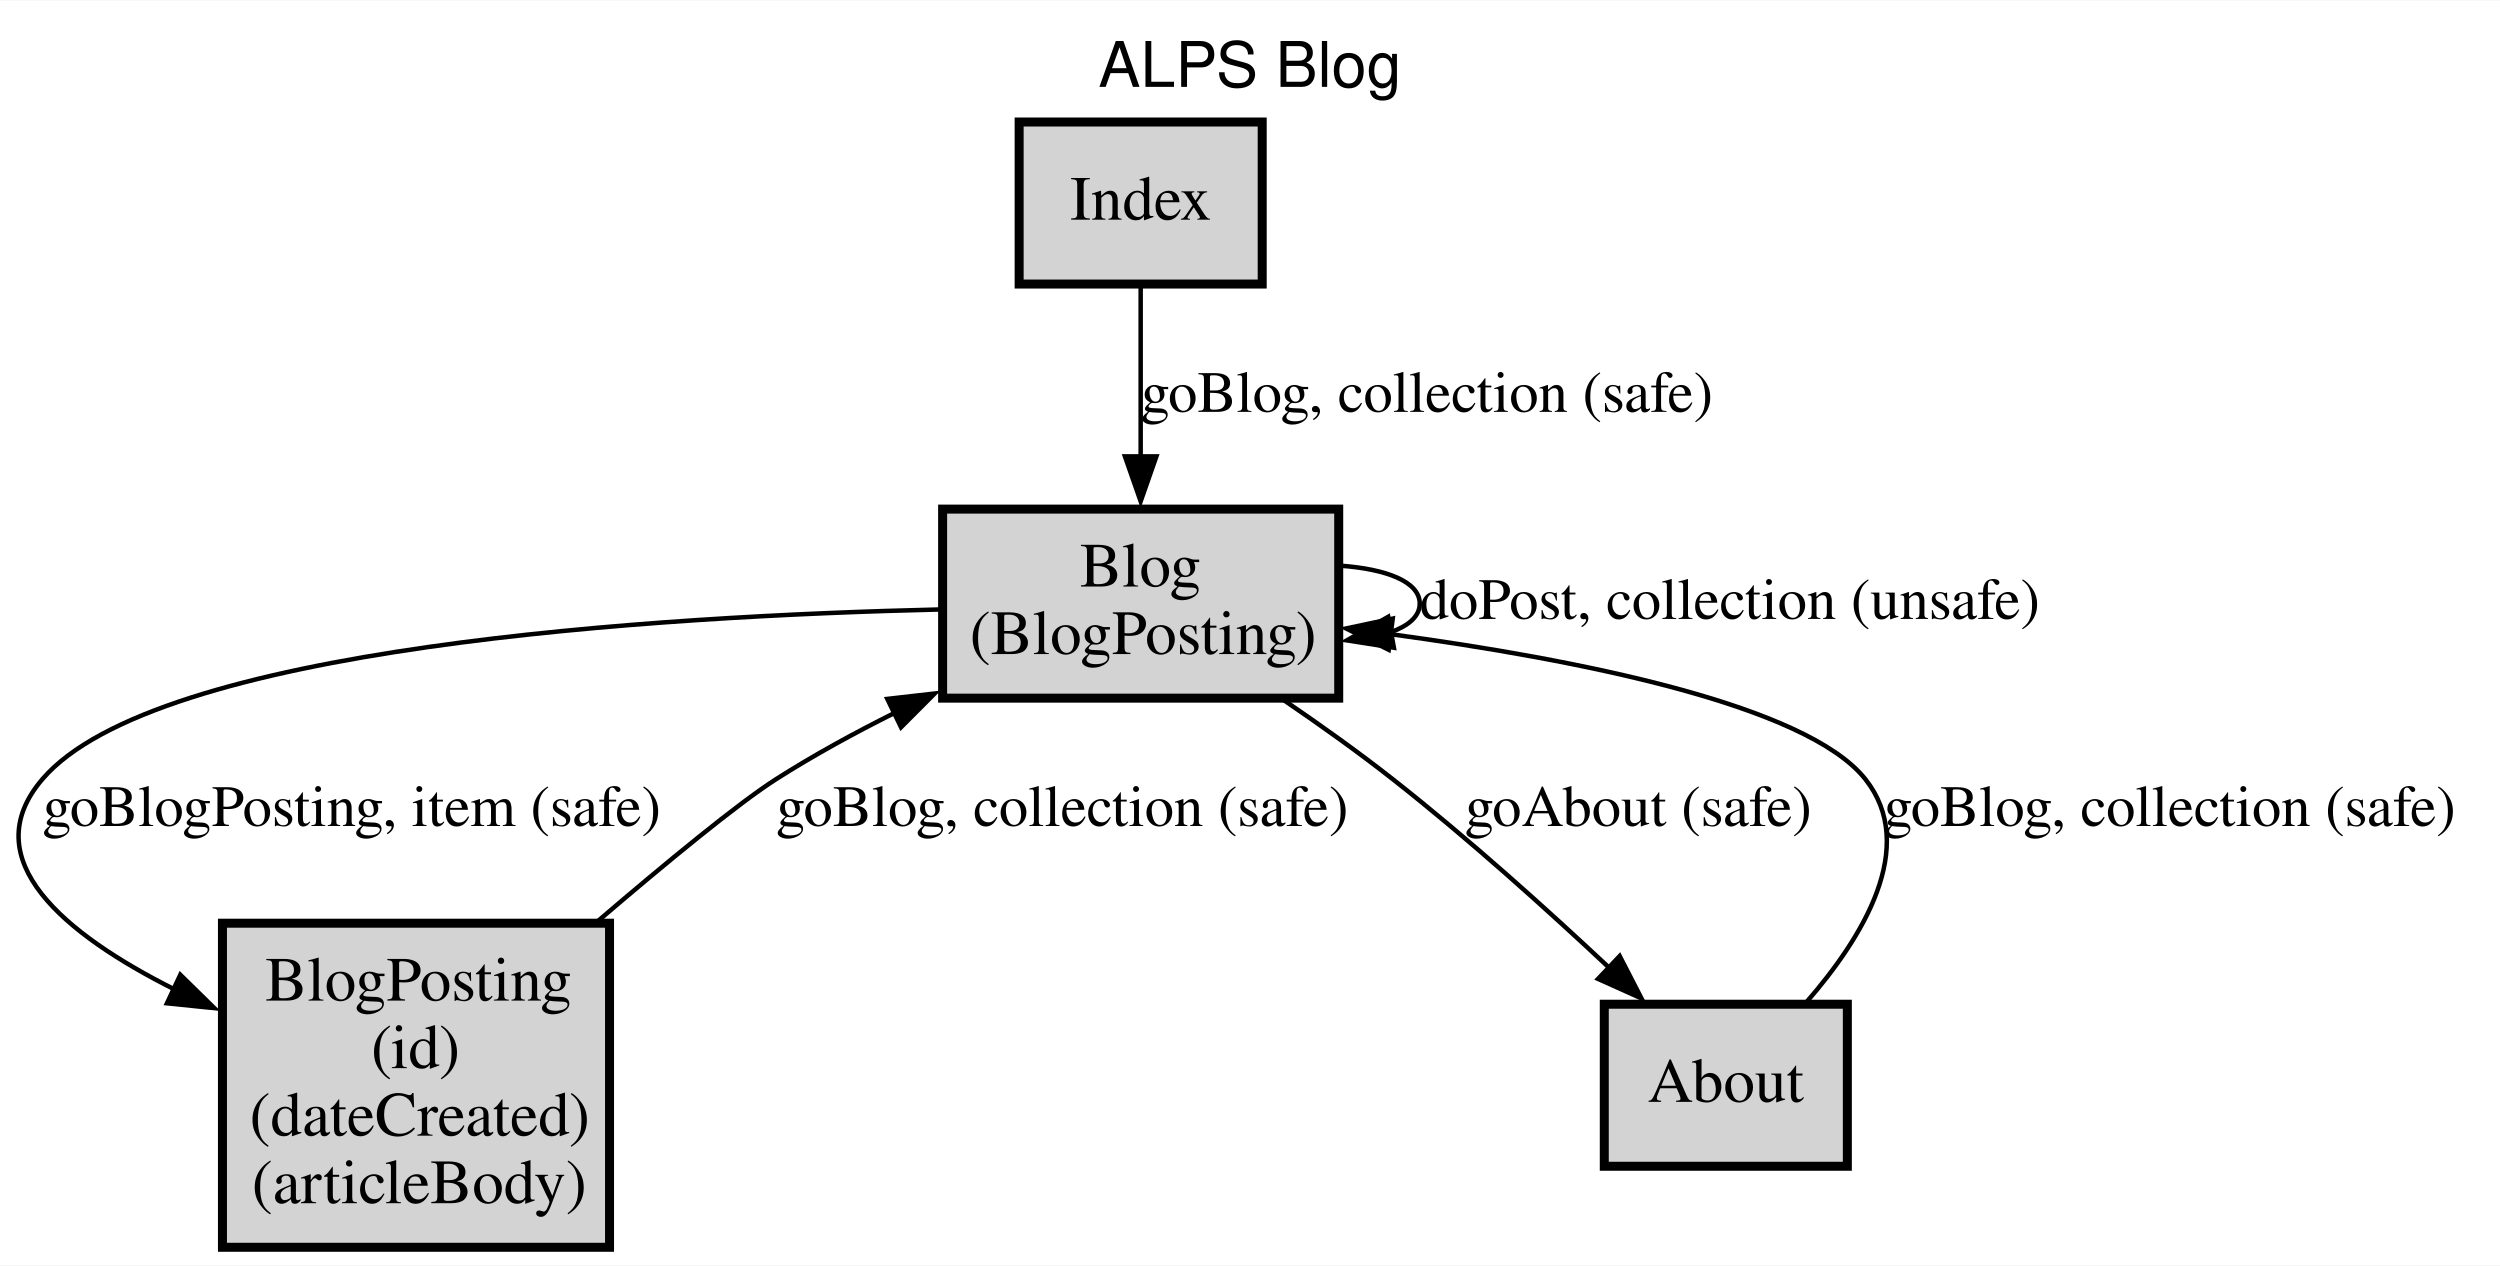
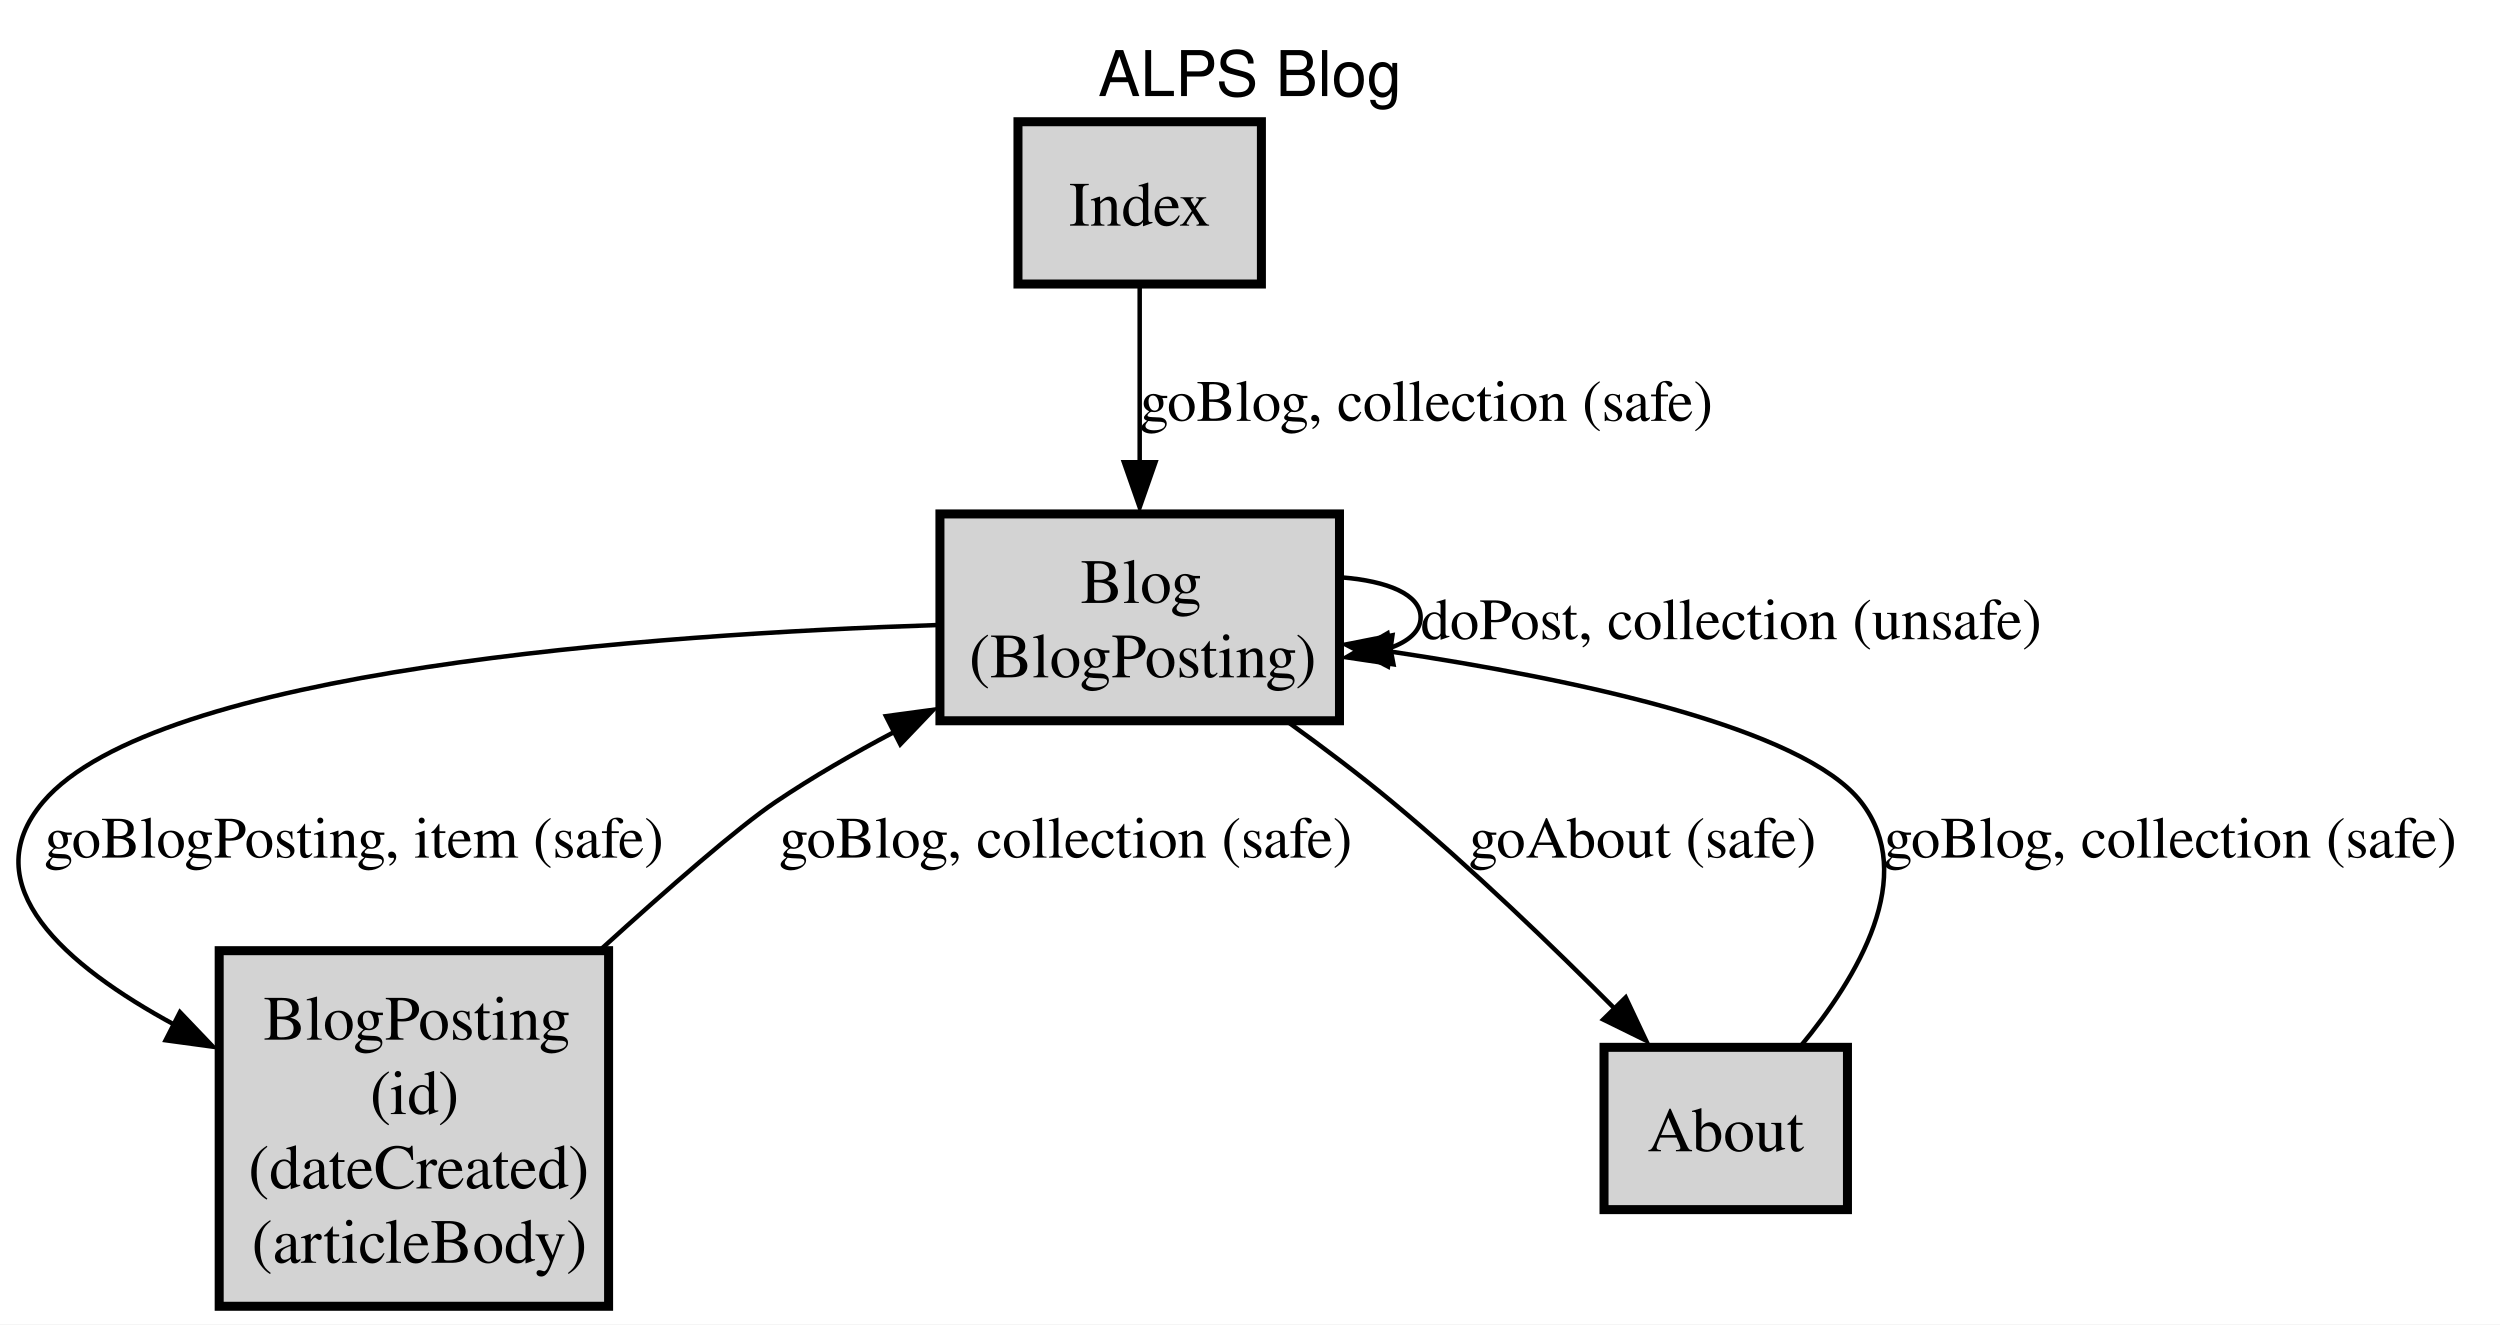
- <svg xmlns="http://www.w3.org/2000/svg" xmlns:xlink="http://www.w3.org/1999/xlink" width="555pt" height="281pt" viewBox="0.00 0.00 555.42 281.00">
-   <g id="graph0" class="graph" transform="scale(1 1) rotate(0) translate(4 277)">
+ <svg xmlns="http://www.w3.org/2000/svg" xmlns:xlink="http://www.w3.org/1999/xlink" width="555pt" height="294pt" viewBox="0.00 0.00 554.56 293.76">
+   <g id="graph0" class="graph" transform="scale(1 1) rotate(0) translate(4 289.76)">
    <g id="a_graph0">
      <a xlink:href="index.html" xlink:title="ALPS Blog" target="_parent">
-         <polygon fill="white" stroke="none" points="-4,4 -4,-277 551.42,-277 551.42,4 -4,4" />
-         <text text-anchor="middle" x="273.71" y="-257.8" font-family="Helvetica,sans-Serif" font-size="14.00">ALPS Blog</text>
+         <polygon fill="white" stroke="none" points="-4,4 -4,-289.76 550.56,-289.76 550.56,4 -4,4" />
+         <text text-anchor="middle" x="273.28" y="-268.46" font-family="Helvetica,sans-Serif" font-size="14.00">ALPS Blog</text>
      </a>
    </g>
    <g id="node1" class="node">
      <g id="a_node1">
        <a xlink:href="docs/semantic.Blog.html" xlink:title="&lt;TABLE&gt;" target="_parent">
-           <polygon fill="lightgray" stroke="black" stroke-width="2" points="293.42,-164 205.42,-164 205.42,-122 293.42,-122 293.42,-164" />
-           <text text-anchor="start" x="235.92" y="-146.8" font-family="Times,serif" font-size="14.00">Blog</text>
-           <text text-anchor="start" x="211.42" y="-131.8" font-family="Times,serif" font-size="14.00">(BlogPosting)</text>
+           <polygon fill="lightgray" stroke="black" stroke-width="2" points="293.13,-175.76 204.5,-175.76 204.5,-129.88 293.13,-129.88 293.13,-175.76" />
+           <text text-anchor="start" x="235.69" y="-156.02" font-family="Times,serif" font-size="14.00">Blog</text>
+           <text text-anchor="start" x="210.94" y="-139.52" font-family="Times,serif" font-size="14.00">(BlogPosting)</text>
        </a>
      </g>
    </g>
    <g id="edge3" class="edge">
      <g id="a_edge3">
        <a xlink:href="docs/unsafe.doPost.html" xlink:title="doPost, collection (unsafe)" target="_parent">
-           <path fill="none" stroke="black" d="M293.73,-151.43C303.93,-150.71 311.42,-147.9 311.42,-143 311.42,-140.17 308.92,-138.04 304.83,-136.6" />
-           <polygon fill="black" stroke="black" points="305.68,-133.2 295.22,-134.84 304.42,-140.08 305.68,-133.2" />
+           <path fill="none" stroke="black" d="M293.63,-161.68C303.73,-160.88 311.13,-157.93 311.13,-152.82 311.13,-149.79 308.52,-147.51 304.29,-146" />
+           <polygon fill="black" stroke="black" points="305.1,-142.4 294.63,-143.96 303.79,-149.28 305.1,-142.4" />
        </a>
      </g>
      <g id="a_edge3-label">
        <a xlink:href="docs/unsafe.doPost.html" xlink:title="doPost, collection (unsafe)" target="_parent">
-           <text text-anchor="start" x="311.42" y="-139.6" font-family="Times,serif" font-size="13.00">doPost, collection (unsafe)</text>
+           <text text-anchor="start" x="311.13" y="-147.97" font-family="Times,serif" font-size="13.00">doPost, collection (unsafe)</text>
        </a>
      </g>
    </g>
    <g id="node2" class="node">
      <g id="a_node2">
        <a xlink:href="docs/semantic.BlogPosting.html" xlink:title="&lt;TABLE&gt;" target="_parent">
-           <polygon fill="lightgray" stroke="black" stroke-width="2" points="131.42,-72 45.42,-72 45.42,0 131.42,0 131.42,-72" />
-           <text text-anchor="start" x="54.92" y="-54.8" font-family="Times,serif" font-size="14.00">BlogPosting</text>
-           <text text-anchor="start" x="78.42" y="-39.8" font-family="Times,serif" font-size="14.00">(id)</text>
-           <text text-anchor="start" x="51.42" y="-24.8" font-family="Times,serif" font-size="14.00">(dateCreated)</text>
-           <text text-anchor="start" x="51.92" y="-9.8" font-family="Times,serif" font-size="14.00">(articleBody)</text>
+           <polygon fill="lightgray" stroke="black" stroke-width="2" points="131,-78.88 44.62,-78.88 44.62,0 131,0 131,-78.88" />
+           <text text-anchor="start" x="54.44" y="-59.14" font-family="Times,serif" font-size="14.00">BlogPosting</text>
+           <text text-anchor="start" x="78.06" y="-42.64" font-family="Times,serif" font-size="14.00">(id)</text>
+           <text text-anchor="start" x="51.06" y="-26.14" font-family="Times,serif" font-size="14.00">(dateCreated)</text>
+           <text text-anchor="start" x="51.81" y="-9.64" font-family="Times,serif" font-size="14.00">(articleBody)</text>
        </a>
      </g>
    </g>
    <g id="edge4" class="edge">
      <g id="a_edge4">
        <a xlink:href="docs/safe.goBlogPosting.html" xlink:title="goBlogPosting, item (safe)" target="_parent">
-           <path fill="none" stroke="black" d="M205.1,-141.71C141.88,-140.24 30.62,-133.43 5.42,-104 -9.87,-86.14 10.43,-69.51 34.79,-57.28" />
-           <polygon fill="black" stroke="black" points="36.06,-60.55 43.63,-53.13 33.09,-54.21 36.06,-60.55" />
+           <path fill="none" stroke="black" d="M204.08,-151.12C140.93,-149.08 30.53,-141.28 5.56,-111.88 -10.07,-93.47 10.35,-75.65 34.76,-62.42" />
+           <polygon fill="black" stroke="black" points="35.92,-65.24 43.24,-57.58 32.74,-59.01 35.92,-65.24" />
        </a>
      </g>
      <g id="a_edge4-label">
        <a xlink:href="docs/safe.goBlogPosting.html" xlink:title="goBlogPosting, item (safe)" target="_parent">
-           <text text-anchor="start" x="5.42" y="-93.6" font-family="Times,serif" font-size="13.00">goBlogPosting, item (safe)</text>
+           <text text-anchor="start" x="5.81" y="-99.53" font-family="Times,serif" font-size="13.00">goBlogPosting, item (safe)</text>
        </a>
      </g>
    </g>
    <g id="node3" class="node">
      <g id="a_node3">
        <a xlink:href="docs/semantic.About.html" xlink:title="About" target="_parent">
-           <polygon fill="lightgray" stroke="black" stroke-width="2" points="406.42,-54 352.42,-54 352.42,-18 406.42,-18 406.42,-54" />
-           <text text-anchor="middle" x="379.42" y="-32.3" font-family="Times,serif" font-size="14.00">About</text>
+           <polygon fill="lightgray" stroke="black" stroke-width="2" points="405.81,-57.44 351.81,-57.44 351.81,-21.44 405.81,-21.44 405.81,-57.44" />
+           <text text-anchor="middle" x="378.81" y="-34.39" font-family="Times,serif" font-size="14.00">About</text>
        </a>
      </g>
    </g>
    <g id="edge2" class="edge">
      <g id="a_edge2">
        <a xlink:href="docs/safe.goAbout.html" xlink:title="goAbout (safe)" target="_parent">
-           <path fill="none" stroke="black" d="M281.08,-121.65C289.17,-116.14 297.76,-110.03 305.42,-104 322.13,-90.88 339.8,-74.96 353.68,-61.94" />
-           <polygon fill="black" stroke="black" points="355.84,-64.71 360.69,-55.29 351.03,-59.63 355.84,-64.71" />
+           <path fill="none" stroke="black" d="M282,-129.38C289.65,-123.87 297.65,-117.84 304.81,-111.88 322.31,-97.33 340.72,-79.57 354.8,-65.4" />
+           <polygon fill="black" stroke="black" points="356.62,-68.52 361.14,-58.94 351.63,-63.61 356.62,-68.52" />
        </a>
      </g>
      <g id="a_edge2-label">
        <a xlink:href="docs/safe.goAbout.html" xlink:title="goAbout (safe)" target="_parent">
-           <text text-anchor="start" x="321.42" y="-93.6" font-family="Times,serif" font-size="13.00">goAbout (safe)</text>
+           <text text-anchor="start" x="321.81" y="-99.53" font-family="Times,serif" font-size="13.00">goAbout (safe)</text>
        </a>
      </g>
    </g>
    <g id="edge5" class="edge">
      <g id="a_edge5">
        <a xlink:href="docs/safe.goBlog.html" xlink:title="goBlog, collection (safe)" target="_parent">
-           <path fill="none" stroke="black" d="M128.61,-72.29C144.07,-85.52 160.02,-98.64 168.42,-104 176.7,-109.28 185.83,-114.27 194.88,-118.79" />
-           <polygon fill="black" stroke="black" points="193.13,-121.83 203.66,-123.03 196.18,-115.53 193.13,-121.83" />
+           <path fill="none" stroke="black" d="M129.32,-79.2C144.41,-92.9 159.79,-106.3 168.06,-111.88 176.25,-117.4 185.32,-122.63 194.32,-127.38" />
+           <polygon fill="black" stroke="black" points="192.53,-130.9 203.03,-132.32 195.71,-124.66 192.53,-130.9" />
        </a>
      </g>
      <g id="a_edge5-label">
        <a xlink:href="docs/safe.goBlog.html" xlink:title="goBlog, collection (safe)" target="_parent">
-           <text text-anchor="start" x="168.42" y="-93.6" font-family="Times,serif" font-size="13.00">goBlog, collection (safe)</text>
+           <text text-anchor="start" x="168.81" y="-99.53" font-family="Times,serif" font-size="13.00">goBlog, collection (safe)</text>
        </a>
      </g>
    </g>
    <g id="edge1" class="edge">
      <g id="a_edge1">
        <a xlink:href="docs/safe.goBlog.html" xlink:title="goBlog, collection (safe)" target="_parent">
-           <path fill="none" stroke="black" d="M397.35,-54.48C409.83,-68.79 422.27,-89.03 410.42,-104 397.31,-120.57 346.07,-130.65 304.87,-136.22" />
-           <polygon fill="black" stroke="black" points="304.53,-132.74 295.06,-137.48 305.42,-139.68 304.53,-132.74" />
+           <path fill="none" stroke="black" d="M395.38,-57.65C408.12,-73.02 421.56,-95.55 408.81,-111.88 395.87,-128.45 345.11,-139.15 304.19,-145.27" />
+           <polygon fill="black" stroke="black" points="303.89,-141.92 294.49,-146.8 304.88,-148.85 303.89,-141.92" />
        </a>
      </g>
      <g id="a_edge1-label">
        <a xlink:href="docs/safe.goBlog.html" xlink:title="goBlog, collection (safe)" target="_parent">
-           <text text-anchor="start" x="414.42" y="-93.6" font-family="Times,serif" font-size="13.00">goBlog, collection (safe)</text>
+           <text text-anchor="start" x="413.81" y="-99.53" font-family="Times,serif" font-size="13.00">goBlog, collection (safe)</text>
        </a>
      </g>
    </g>
    <g id="node4" class="node">
      <g id="a_node4">
        <a xlink:href="docs/semantic.Index.html" xlink:title="Index" target="_parent">
-           <polygon fill="lightgray" stroke="black" stroke-width="2" points="276.42,-250 222.42,-250 222.42,-214 276.42,-214 276.42,-250" />
-           <text text-anchor="middle" x="249.42" y="-228.3" font-family="Times,serif" font-size="14.00">Index</text>
+           <polygon fill="lightgray" stroke="black" stroke-width="2" points="275.81,-262.76 221.81,-262.76 221.81,-226.76 275.81,-226.76 275.81,-262.76" />
+           <text text-anchor="middle" x="248.81" y="-239.71" font-family="Times,serif" font-size="14.00">Index</text>
        </a>
      </g>
    </g>
    <g id="edge6" class="edge">
      <g id="a_edge6">
        <a xlink:href="docs/safe.goBlog.html" xlink:title="goBlog, collection (safe)" target="_parent">
-           <path fill="none" stroke="black" d="M249.42,-213.81C249.42,-202.89 249.42,-188.43 249.42,-175.5" />
-           <polygon fill="black" stroke="black" points="252.92,-175.72 249.42,-165.72 245.92,-175.72 252.92,-175.72" />
+           <path fill="none" stroke="black" d="M248.81,-226.42C248.81,-215.25 248.81,-200.38 248.81,-187" />
+           <polygon fill="black" stroke="black" points="252.31,-187.23 248.81,-177.23 245.31,-187.23 252.31,-187.23" />
        </a>
      </g>
      <g id="a_edge6-label">
        <a xlink:href="docs/safe.goBlog.html" xlink:title="goBlog, collection (safe)" target="_parent">
-           <text text-anchor="start" x="249.42" y="-185.6" font-family="Times,serif" font-size="13.00">goBlog, collection (safe)</text>
+           <text text-anchor="start" x="248.81" y="-196.41" font-family="Times,serif" font-size="13.00">goBlog, collection (safe)</text>
        </a>
      </g>
    </g>
  </g>
</svg>
